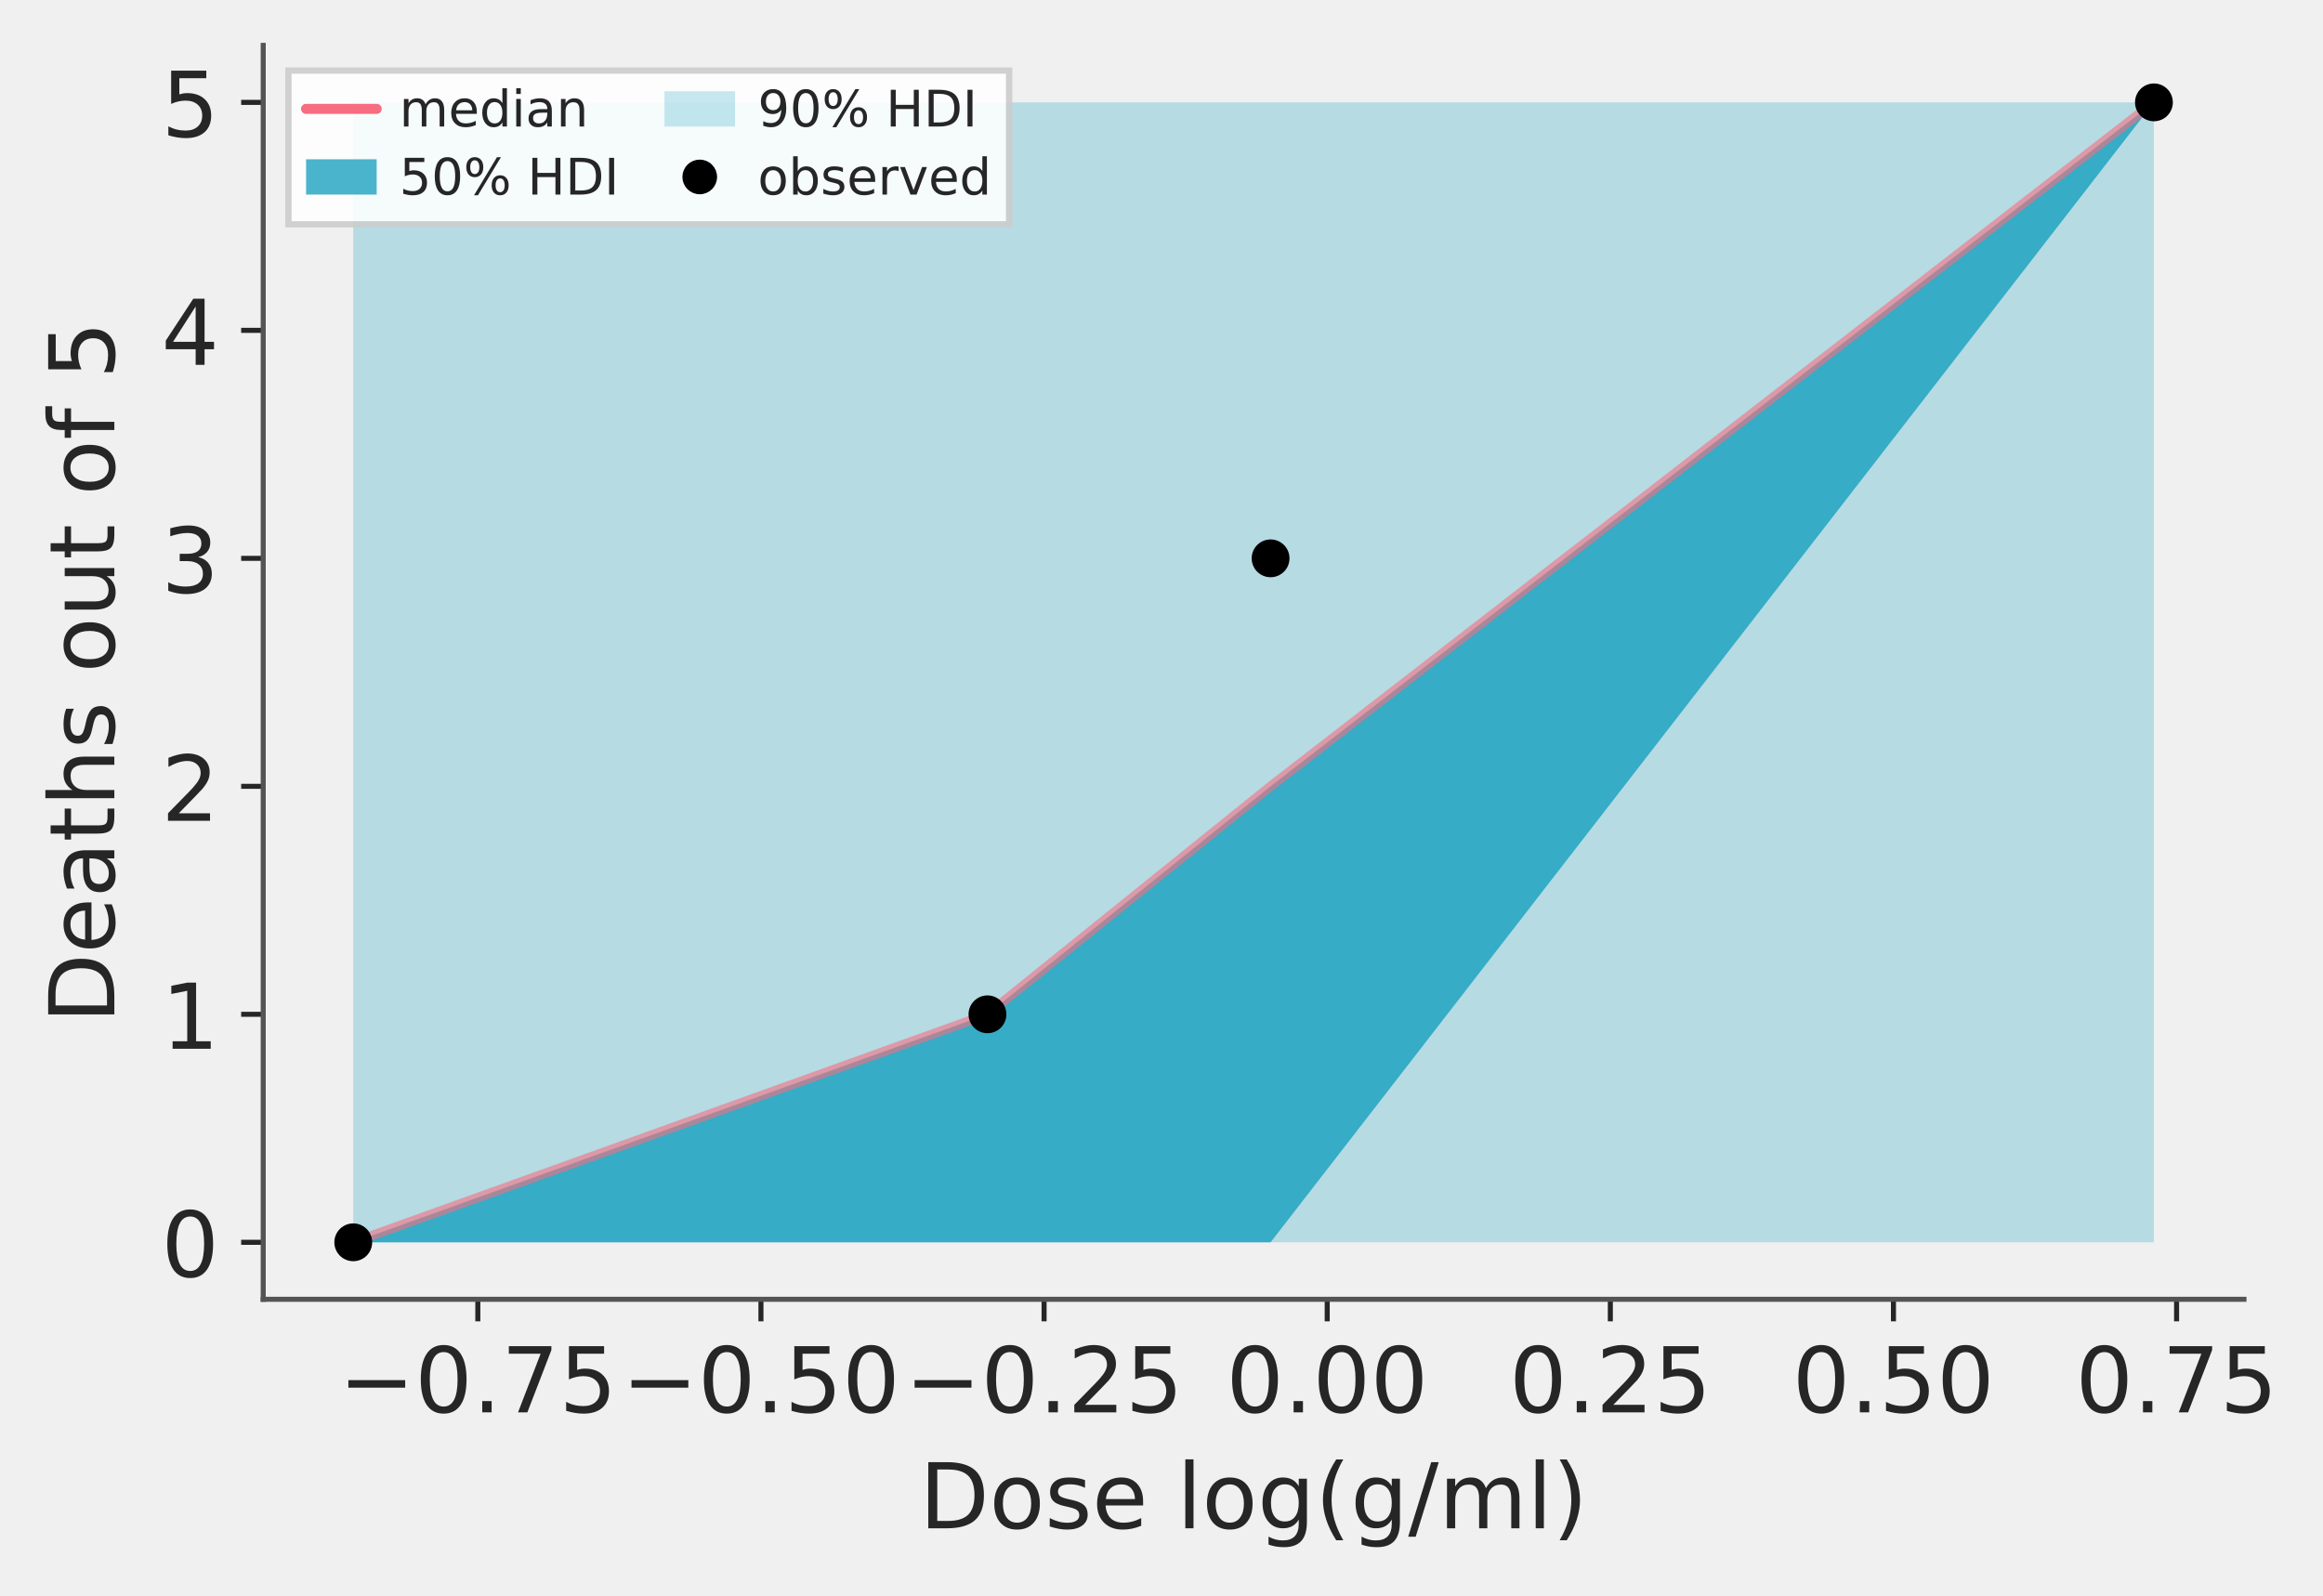
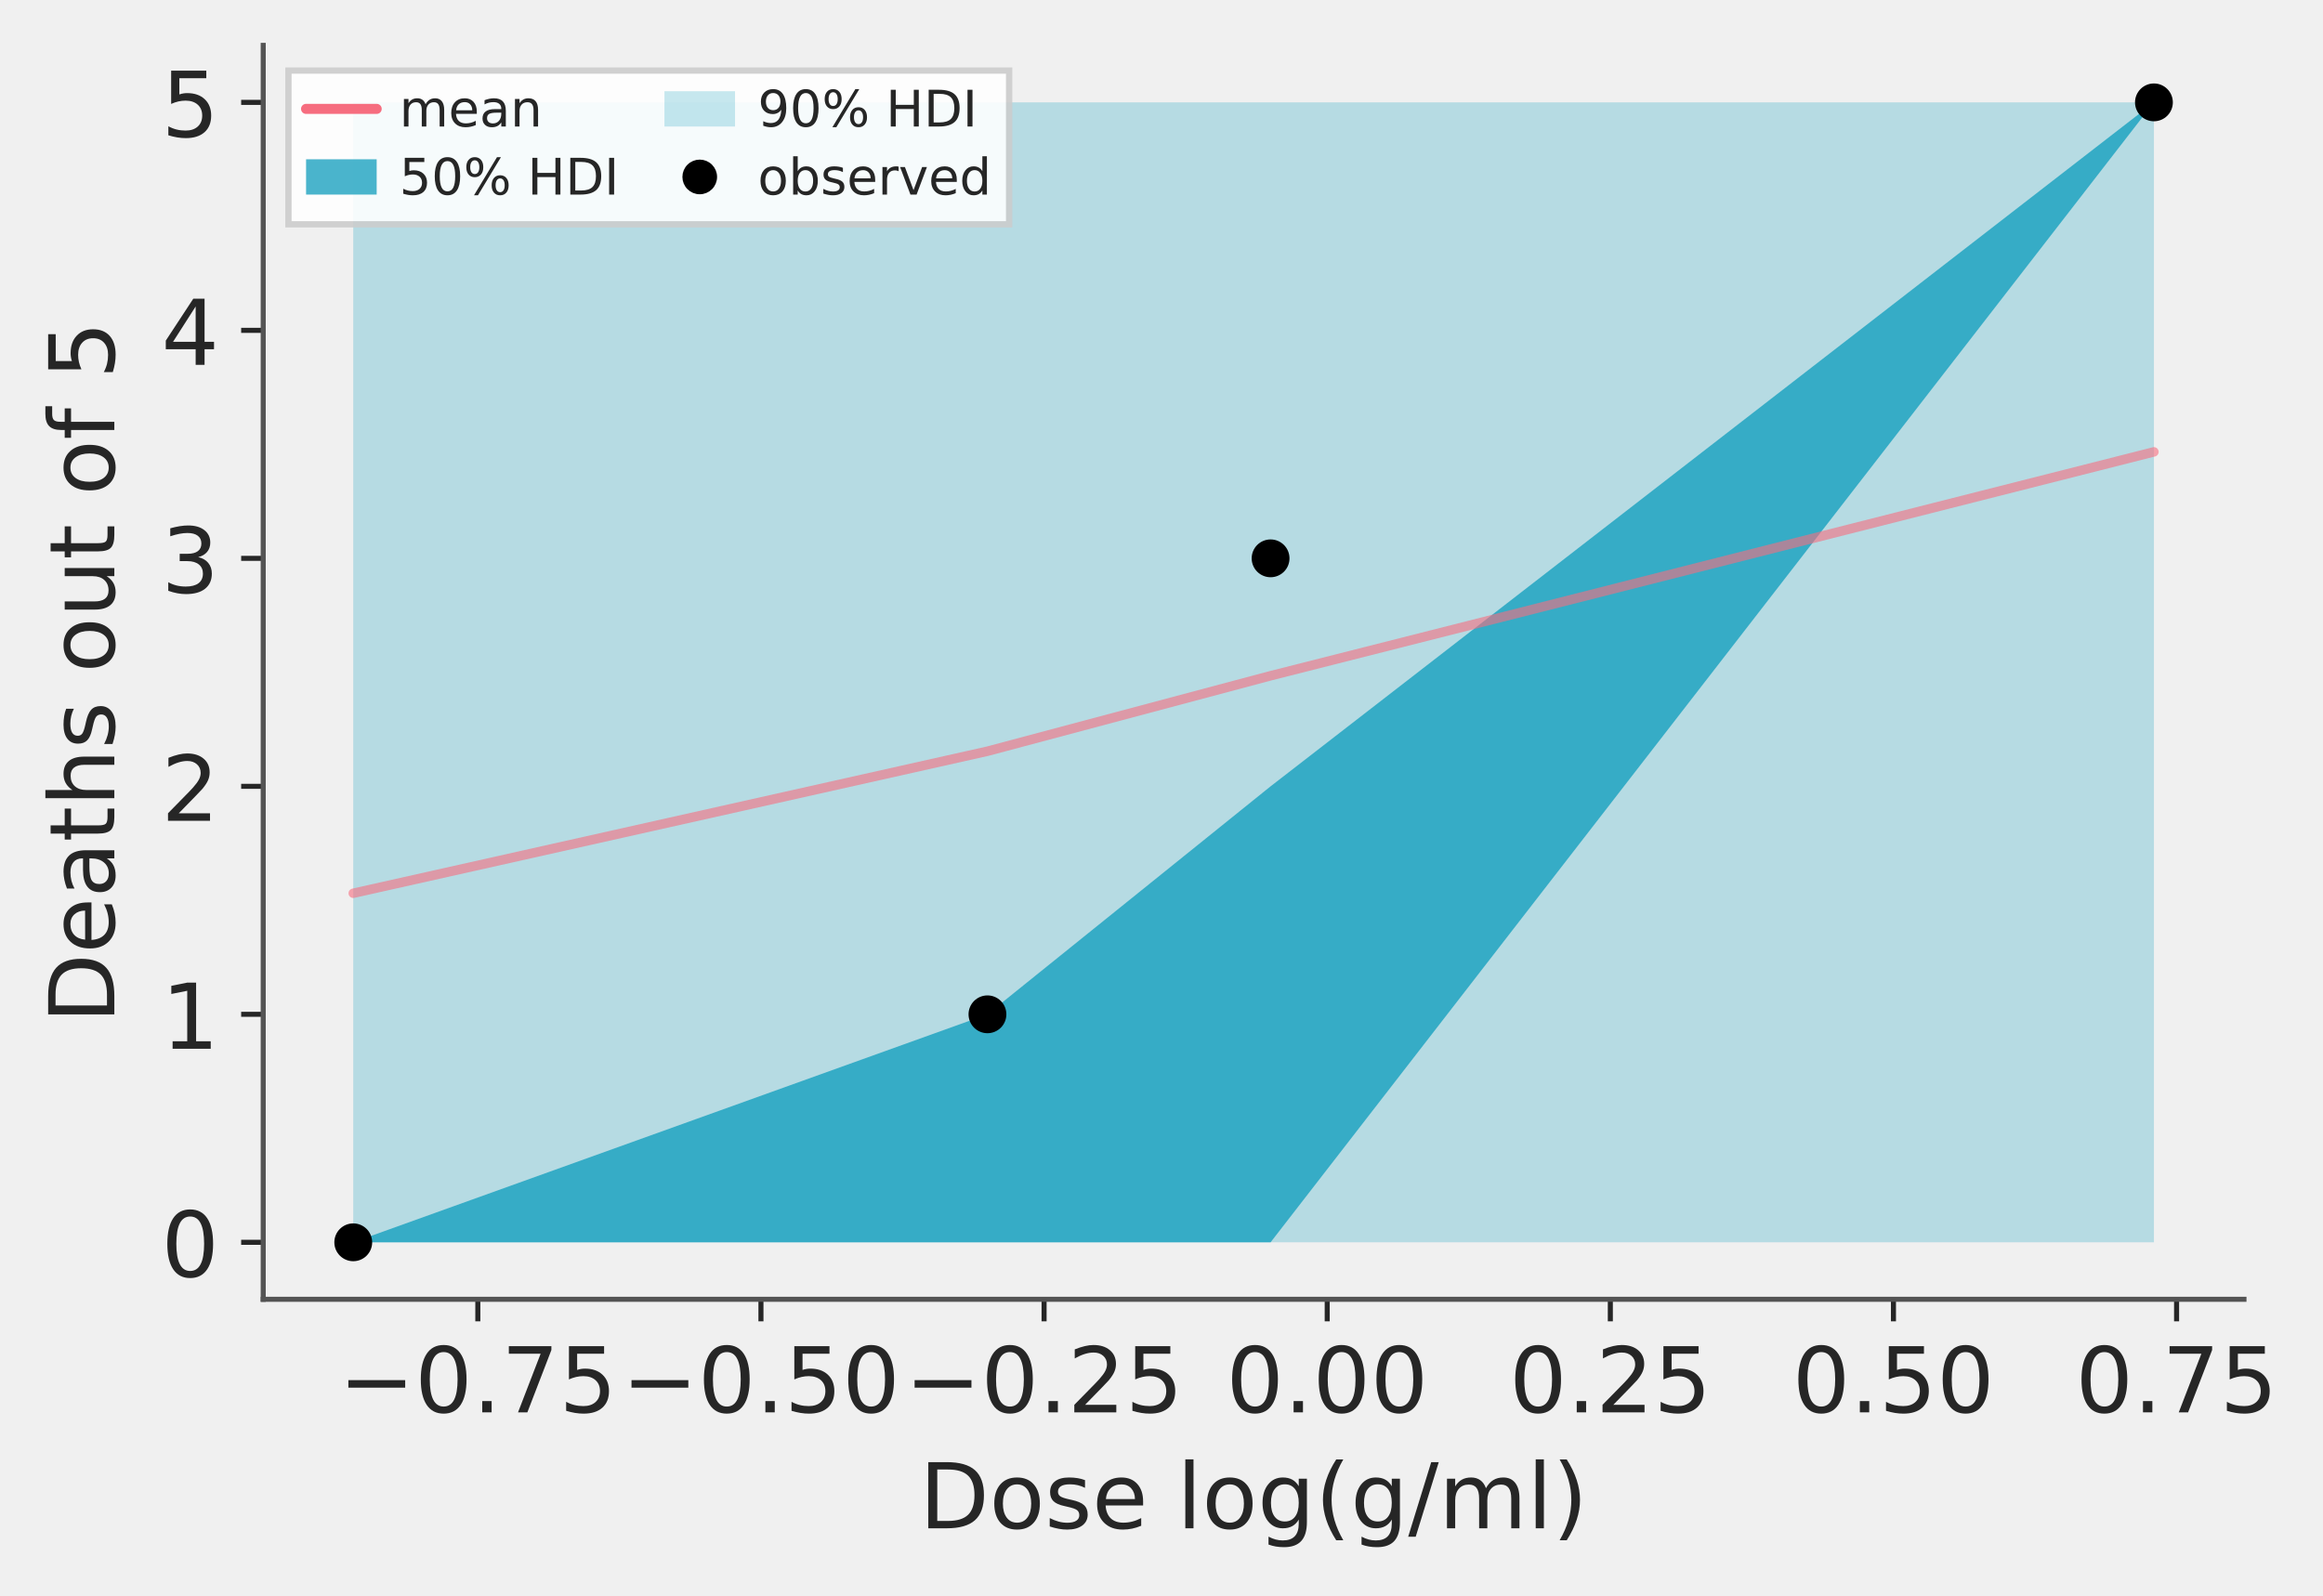
<svg xmlns="http://www.w3.org/2000/svg" xmlns:xlink="http://www.w3.org/1999/xlink" width="368.575pt" height="253.2pt" viewBox="0 0 368.575 253.2" version="1.1">
  <defs>
    <style type="text/css">*{stroke-linejoin: round; stroke-linecap: butt}</style>
  </defs>
  <g id="figure_1">
    <g id="patch_1">
      <path d="M 0 253.2  L 368.575 253.2  L 368.575 0  L 0 0  L 0 253.2  z " style="fill: none" />
    </g>
    <g id="axes_1">
      <g id="patch_2">
        <path d="M 41.763 206.198  L 356.035 206.198  L 356.035 7.2  L 41.763 7.2  L 41.763 206.198  z " style="fill: none" />
      </g>
      <g id="matplotlib.axis_1">
        <g id="xtick_1">
          <g id="line2d_1">
            <defs>
-               <path id="mc657b76f55" d="M 0 0  L 0 3.5  " style="stroke: #262626; stroke-width: 0.8" />
-             </defs>
-             <g>
-               <use xlink:href="#mc657b76f55" x="75.814" y="206.198" style="fill: #262626; stroke: #262626; stroke-width: 0.8" />
+               <path id="m01bd829342" d="M 0 0  L 0 3.5  " style="stroke: #262626; stroke-width: 0.8" />
+             </defs>
+             <g>
+               <use xlink:href="#m01bd829342" x="75.814" y="206.198" style="fill: #262626; stroke: #262626; stroke-width: 0.8" />
            </g>
          </g>
          <g id="text_1">
            <g style="fill: #262626" transform="translate(53.74915 224.139) scale(0.144 -0.144)">
              <defs>
                <path id="DejaVuSans-c9c" d="M 678 2272  L 4684 2272  L 4684 1741  L 678 1741  L 678 2272  z " transform="scale(0.015625)" />
                <path id="DejaVuSans-13" d="M 2034 4250  Q 1547 4250 1301 3770  Q 1056 3291 1056 2328  Q 1056 1369 1301 889  Q 1547 409 2034 409  Q 2525 409 2770 889  Q 3016 1369 3016 2328  Q 3016 3291 2770 3770  Q 2525 4250 2034 4250  z M 2034 4750  Q 2819 4750 3233 4129  Q 3647 3509 3647 2328  Q 3647 1150 3233 529  Q 2819 -91 2034 -91  Q 1250 -91 836 529  Q 422 1150 422 2328  Q 422 3509 836 4129  Q 1250 4750 2034 4750  z " transform="scale(0.015625)" />
                <path id="DejaVuSans-11" d="M 684 794  L 1344 794  L 1344 0  L 684 0  L 684 794  z " transform="scale(0.015625)" />
                <path id="DejaVuSans-1a" d="M 525 4666  L 3525 4666  L 3525 4397  L 1831 0  L 1172 0  L 2766 4134  L 525 4134  L 525 4666  z " transform="scale(0.015625)" />
                <path id="DejaVuSans-18" d="M 691 4666  L 3169 4666  L 3169 4134  L 1269 4134  L 1269 2991  Q 1406 3038 1543 3061  Q 1681 3084 1819 3084  Q 2600 3084 3056 2656  Q 3513 2228 3513 1497  Q 3513 744 3044 326  Q 2575 -91 1722 -91  Q 1428 -91 1123 -41  Q 819 9 494 109  L 494 744  Q 775 591 1075 516  Q 1375 441 1709 441  Q 2250 441 2565 725  Q 2881 1009 2881 1497  Q 2881 1984 2565 2268  Q 2250 2553 1709 2553  Q 1456 2553 1204 2497  Q 953 2441 691 2322  L 691 4666  z " transform="scale(0.015625)" />
              </defs>
              <use xlink:href="#DejaVuSans-c9c" />
              <use xlink:href="#DejaVuSans-13" transform="translate(83.79688 0)" />
              <use xlink:href="#DejaVuSans-11" transform="translate(147.4219 0)" />
              <use xlink:href="#DejaVuSans-1a" transform="translate(179.2031 0)" />
              <use xlink:href="#DejaVuSans-18" transform="translate(242.8281 0)" />
            </g>
          </g>
        </g>
        <g id="xtick_2">
          <g id="line2d_2">
            <g>
-               <use xlink:href="#mc657b76f55" x="120.735" y="206.198" style="fill: #262626; stroke: #262626; stroke-width: 0.8" />
+               <use xlink:href="#m01bd829342" x="120.735" y="206.198" style="fill: #262626; stroke: #262626; stroke-width: 0.8" />
            </g>
          </g>
          <g id="text_2">
            <g style="fill: #262626" transform="translate(98.67084 224.139) scale(0.144 -0.144)">
              <use xlink:href="#DejaVuSans-c9c" />
              <use xlink:href="#DejaVuSans-13" transform="translate(83.79688 0)" />
              <use xlink:href="#DejaVuSans-11" transform="translate(147.4219 0)" />
              <use xlink:href="#DejaVuSans-18" transform="translate(179.2031 0)" />
              <use xlink:href="#DejaVuSans-13" transform="translate(242.8281 0)" />
            </g>
          </g>
        </g>
        <g id="xtick_3">
          <g id="line2d_3">
            <g>
-               <use xlink:href="#mc657b76f55" x="165.657" y="206.198" style="fill: #262626; stroke: #262626; stroke-width: 0.8" />
+               <use xlink:href="#m01bd829342" x="165.657" y="206.198" style="fill: #262626; stroke: #262626; stroke-width: 0.8" />
            </g>
          </g>
          <g id="text_3">
            <g style="fill: #262626" transform="translate(143.5925 224.139) scale(0.144 -0.144)">
              <defs>
                <path id="DejaVuSans-15" d="M 1228 531  L 3431 531  L 3431 0  L 469 0  L 469 531  Q 828 903 1448 1529  Q 2069 2156 2228 2338  Q 2531 2678 2651 2914  Q 2772 3150 2772 3378  Q 2772 3750 2511 3984  Q 2250 4219 1831 4219  Q 1534 4219 1204 4116  Q 875 4013 500 3803  L 500 4441  Q 881 4594 1212 4672  Q 1544 4750 1819 4750  Q 2544 4750 2975 4387  Q 3406 4025 3406 3419  Q 3406 3131 3298 2873  Q 3191 2616 2906 2266  Q 2828 2175 2409 1742  Q 1991 1309 1228 531  z " transform="scale(0.015625)" />
              </defs>
              <use xlink:href="#DejaVuSans-c9c" />
              <use xlink:href="#DejaVuSans-13" transform="translate(83.79688 0)" />
              <use xlink:href="#DejaVuSans-11" transform="translate(147.4219 0)" />
              <use xlink:href="#DejaVuSans-15" transform="translate(179.2031 0)" />
              <use xlink:href="#DejaVuSans-18" transform="translate(242.8281 0)" />
            </g>
          </g>
        </g>
        <g id="xtick_4">
          <g id="line2d_4">
            <g>
-               <use xlink:href="#mc657b76f55" x="210.579" y="206.198" style="fill: #262626; stroke: #262626; stroke-width: 0.8" />
+               <use xlink:href="#m01bd829342" x="210.579" y="206.198" style="fill: #262626; stroke: #262626; stroke-width: 0.8" />
            </g>
          </g>
          <g id="text_4">
            <g style="fill: #262626" transform="translate(194.5476 224.139) scale(0.144 -0.144)">
              <use xlink:href="#DejaVuSans-13" />
              <use xlink:href="#DejaVuSans-11" transform="translate(63.625 0)" />
              <use xlink:href="#DejaVuSans-13" transform="translate(95.40625 0)" />
              <use xlink:href="#DejaVuSans-13" transform="translate(159.0312 0)" />
            </g>
          </g>
        </g>
        <g id="xtick_5">
          <g id="line2d_5">
            <g>
-               <use xlink:href="#mc657b76f55" x="255.501" y="206.198" style="fill: #262626; stroke: #262626; stroke-width: 0.8" />
+               <use xlink:href="#m01bd829342" x="255.501" y="206.198" style="fill: #262626; stroke: #262626; stroke-width: 0.8" />
            </g>
          </g>
          <g id="text_5">
            <g style="fill: #262626" transform="translate(239.4693 224.139) scale(0.144 -0.144)">
              <use xlink:href="#DejaVuSans-13" />
              <use xlink:href="#DejaVuSans-11" transform="translate(63.625 0)" />
              <use xlink:href="#DejaVuSans-15" transform="translate(95.40625 0)" />
              <use xlink:href="#DejaVuSans-18" transform="translate(159.0312 0)" />
            </g>
          </g>
        </g>
        <g id="xtick_6">
          <g id="line2d_6">
            <g>
-               <use xlink:href="#mc657b76f55" x="300.422" y="206.198" style="fill: #262626; stroke: #262626; stroke-width: 0.8" />
+               <use xlink:href="#m01bd829342" x="300.422" y="206.198" style="fill: #262626; stroke: #262626; stroke-width: 0.8" />
            </g>
          </g>
          <g id="text_6">
            <g style="fill: #262626" transform="translate(284.391 224.139) scale(0.144 -0.144)">
              <use xlink:href="#DejaVuSans-13" />
              <use xlink:href="#DejaVuSans-11" transform="translate(63.625 0)" />
              <use xlink:href="#DejaVuSans-18" transform="translate(95.40625 0)" />
              <use xlink:href="#DejaVuSans-13" transform="translate(159.0312 0)" />
            </g>
          </g>
        </g>
        <g id="xtick_7">
          <g id="line2d_7">
            <g>
-               <use xlink:href="#mc657b76f55" x="345.344" y="206.198" style="fill: #262626; stroke: #262626; stroke-width: 0.8" />
+               <use xlink:href="#m01bd829342" x="345.344" y="206.198" style="fill: #262626; stroke: #262626; stroke-width: 0.8" />
            </g>
          </g>
          <g id="text_7">
            <g style="fill: #262626" transform="translate(329.3127 224.139) scale(0.144 -0.144)">
              <use xlink:href="#DejaVuSans-13" />
              <use xlink:href="#DejaVuSans-11" transform="translate(63.625 0)" />
              <use xlink:href="#DejaVuSans-1a" transform="translate(95.40625 0)" />
              <use xlink:href="#DejaVuSans-18" transform="translate(159.0312 0)" />
            </g>
          </g>
        </g>
        <g id="text_8">
          <g style="fill: #262626" transform="translate(145.8757 242.5401) scale(0.144 -0.144)">
            <defs>
              <path id="DejaVuSans-27" d="M 1259 4147  L 1259 519  L 2022 519  Q 2988 519 3436 956  Q 3884 1394 3884 2338  Q 3884 3275 3436 3711  Q 2988 4147 2022 4147  L 1259 4147  z M 628 4666  L 1925 4666  Q 3281 4666 3915 4102  Q 4550 3538 4550 2338  Q 4550 1131 3912 565  Q 3275 0 1925 0  L 628 0  L 628 4666  z " transform="scale(0.015625)" />
              <path id="DejaVuSans-52" d="M 1959 3097  Q 1497 3097 1228 2736  Q 959 2375 959 1747  Q 959 1119 1226 758  Q 1494 397 1959 397  Q 2419 397 2687 759  Q 2956 1122 2956 1747  Q 2956 2369 2687 2733  Q 2419 3097 1959 3097  z M 1959 3584  Q 2709 3584 3137 3096  Q 3566 2609 3566 1747  Q 3566 888 3137 398  Q 2709 -91 1959 -91  Q 1206 -91 779 398  Q 353 888 353 1747  Q 353 2609 779 3096  Q 1206 3584 1959 3584  z " transform="scale(0.015625)" />
              <path id="DejaVuSans-56" d="M 2834 3397  L 2834 2853  Q 2591 2978 2328 3040  Q 2066 3103 1784 3103  Q 1356 3103 1142 2972  Q 928 2841 928 2578  Q 928 2378 1081 2264  Q 1234 2150 1697 2047  L 1894 2003  Q 2506 1872 2764 1633  Q 3022 1394 3022 966  Q 3022 478 2636 193  Q 2250 -91 1575 -91  Q 1294 -91 989 -36  Q 684 19 347 128  L 347 722  Q 666 556 975 473  Q 1284 391 1588 391  Q 1994 391 2212 530  Q 2431 669 2431 922  Q 2431 1156 2273 1281  Q 2116 1406 1581 1522  L 1381 1569  Q 847 1681 609 1914  Q 372 2147 372 2553  Q 372 3047 722 3315  Q 1072 3584 1716 3584  Q 2034 3584 2315 3537  Q 2597 3491 2834 3397  z " transform="scale(0.015625)" />
              <path id="DejaVuSans-48" d="M 3597 1894  L 3597 1613  L 953 1613  Q 991 1019 1311 708  Q 1631 397 2203 397  Q 2534 397 2845 478  Q 3156 559 3463 722  L 3463 178  Q 3153 47 2828 -22  Q 2503 -91 2169 -91  Q 1331 -91 842 396  Q 353 884 353 1716  Q 353 2575 817 3079  Q 1281 3584 2069 3584  Q 2775 3584 3186 3129  Q 3597 2675 3597 1894  z M 3022 2063  Q 3016 2534 2758 2815  Q 2500 3097 2075 3097  Q 1594 3097 1305 2825  Q 1016 2553 972 2059  L 3022 2063  z " transform="scale(0.015625)" />
              <path id="DejaVuSans-3" transform="scale(0.015625)" />
              <path id="DejaVuSans-4f" d="M 603 4863  L 1178 4863  L 1178 0  L 603 0  L 603 4863  z " transform="scale(0.015625)" />
              <path id="DejaVuSans-4a" d="M 2906 1791  Q 2906 2416 2648 2759  Q 2391 3103 1925 3103  Q 1463 3103 1205 2759  Q 947 2416 947 1791  Q 947 1169 1205 825  Q 1463 481 1925 481  Q 2391 481 2648 825  Q 2906 1169 2906 1791  z M 3481 434  Q 3481 -459 3084 -895  Q 2688 -1331 1869 -1331  Q 1566 -1331 1297 -1286  Q 1028 -1241 775 -1147  L 775 -588  Q 1028 -725 1275 -790  Q 1522 -856 1778 -856  Q 2344 -856 2625 -561  Q 2906 -266 2906 331  L 2906 616  Q 2728 306 2450 153  Q 2172 0 1784 0  Q 1141 0 747 490  Q 353 981 353 1791  Q 353 2603 747 3093  Q 1141 3584 1784 3584  Q 2172 3584 2450 3431  Q 2728 3278 2906 2969  L 2906 3500  L 3481 3500  L 3481 434  z " transform="scale(0.015625)" />
              <path id="DejaVuSans-b" d="M 1984 4856  Q 1566 4138 1362 3434  Q 1159 2731 1159 2009  Q 1159 1288 1364 580  Q 1569 -128 1984 -844  L 1484 -844  Q 1016 -109 783 600  Q 550 1309 550 2009  Q 550 2706 781 3412  Q 1013 4119 1484 4856  L 1984 4856  z " transform="scale(0.015625)" />
              <path id="DejaVuSans-12" d="M 1625 4666  L 2156 4666  L 531 -594  L 0 -594  L 1625 4666  z " transform="scale(0.015625)" />
              <path id="DejaVuSans-50" d="M 3328 2828  Q 3544 3216 3844 3400  Q 4144 3584 4550 3584  Q 5097 3584 5394 3201  Q 5691 2819 5691 2113  L 5691 0  L 5113 0  L 5113 2094  Q 5113 2597 4934 2840  Q 4756 3084 4391 3084  Q 3944 3084 3684 2787  Q 3425 2491 3425 1978  L 3425 0  L 2847 0  L 2847 2094  Q 2847 2600 2669 2842  Q 2491 3084 2119 3084  Q 1678 3084 1418 2786  Q 1159 2488 1159 1978  L 1159 0  L 581 0  L 581 3500  L 1159 3500  L 1159 2956  Q 1356 3278 1631 3431  Q 1906 3584 2284 3584  Q 2666 3584 2933 3390  Q 3200 3197 3328 2828  z " transform="scale(0.015625)" />
              <path id="DejaVuSans-c" d="M 513 4856  L 1013 4856  Q 1481 4119 1714 3412  Q 1947 2706 1947 2009  Q 1947 1309 1714 600  Q 1481 -109 1013 -844  L 513 -844  Q 928 -128 1133 580  Q 1338 1288 1338 2009  Q 1338 2731 1133 3434  Q 928 4138 513 4856  z " transform="scale(0.015625)" />
            </defs>
            <use xlink:href="#DejaVuSans-27" />
            <use xlink:href="#DejaVuSans-52" transform="translate(77 0)" />
            <use xlink:href="#DejaVuSans-56" transform="translate(138.1875 0)" />
            <use xlink:href="#DejaVuSans-48" transform="translate(190.2812 0)" />
            <use xlink:href="#DejaVuSans-3" transform="translate(251.8125 0)" />
            <use xlink:href="#DejaVuSans-4f" transform="translate(283.5938 0)" />
            <use xlink:href="#DejaVuSans-52" transform="translate(311.375 0)" />
            <use xlink:href="#DejaVuSans-4a" transform="translate(372.5625 0)" />
            <use xlink:href="#DejaVuSans-b" transform="translate(436.0469 0)" />
            <use xlink:href="#DejaVuSans-4a" transform="translate(475.0625 0)" />
            <use xlink:href="#DejaVuSans-12" transform="translate(538.5469 0)" />
            <use xlink:href="#DejaVuSans-50" transform="translate(572.2344 0)" />
            <use xlink:href="#DejaVuSans-4f" transform="translate(669.6406 0)" />
            <use xlink:href="#DejaVuSans-c" transform="translate(697.4219 0)" />
          </g>
        </g>
      </g>
      <g id="matplotlib.axis_2">
        <g id="ytick_1">
          <g id="line2d_8">
            <defs>
-               <path id="m1eb28c0b9e" d="M 0 0  L -3.5 0  " style="stroke: #262626; stroke-width: 0.8" />
-             </defs>
-             <g>
-               <use xlink:href="#m1eb28c0b9e" x="41.763" y="197.153" style="fill: #262626; stroke: #262626; stroke-width: 0.8" />
+               <path id="m22f0dc4e87" d="M 0 0  L -3.5 0  " style="stroke: #262626; stroke-width: 0.8" />
+             </defs>
+             <g>
+               <use xlink:href="#m22f0dc4e87" x="41.763" y="197.153" style="fill: #262626; stroke: #262626; stroke-width: 0.8" />
            </g>
          </g>
          <g id="text_9">
            <g style="fill: #262626" transform="translate(25.60112 202.6233) scale(0.144 -0.144)">
              <use xlink:href="#DejaVuSans-13" />
            </g>
          </g>
        </g>
        <g id="ytick_2">
          <g id="line2d_9">
            <g>
-               <use xlink:href="#m1eb28c0b9e" x="41.763" y="160.971" style="fill: #262626; stroke: #262626; stroke-width: 0.8" />
+               <use xlink:href="#m22f0dc4e87" x="41.763" y="160.971" style="fill: #262626; stroke: #262626; stroke-width: 0.8" />
            </g>
          </g>
          <g id="text_10">
            <g style="fill: #262626" transform="translate(25.60112 166.4418) scale(0.144 -0.144)">
              <defs>
                <path id="DejaVuSans-14" d="M 794 531  L 1825 531  L 1825 4091  L 703 3866  L 703 4441  L 1819 4666  L 2450 4666  L 2450 531  L 3481 531  L 3481 0  L 794 0  L 794 531  z " transform="scale(0.015625)" />
              </defs>
              <use xlink:href="#DejaVuSans-14" />
            </g>
          </g>
        </g>
        <g id="ytick_3">
          <g id="line2d_10">
            <g>
-               <use xlink:href="#m1eb28c0b9e" x="41.763" y="124.79" style="fill: #262626; stroke: #262626; stroke-width: 0.8" />
+               <use xlink:href="#m22f0dc4e87" x="41.763" y="124.79" style="fill: #262626; stroke: #262626; stroke-width: 0.8" />
            </g>
          </g>
          <g id="text_11">
            <g style="fill: #262626" transform="translate(25.60112 130.2603) scale(0.144 -0.144)">
              <use xlink:href="#DejaVuSans-15" />
            </g>
          </g>
        </g>
        <g id="ytick_4">
          <g id="line2d_11">
            <g>
-               <use xlink:href="#m1eb28c0b9e" x="41.763" y="88.608" style="fill: #262626; stroke: #262626; stroke-width: 0.8" />
+               <use xlink:href="#m22f0dc4e87" x="41.763" y="88.608" style="fill: #262626; stroke: #262626; stroke-width: 0.8" />
            </g>
          </g>
          <g id="text_12">
            <g style="fill: #262626" transform="translate(25.60112 94.07875) scale(0.144 -0.144)">
              <defs>
                <path id="DejaVuSans-16" d="M 2597 2516  Q 3050 2419 3304 2112  Q 3559 1806 3559 1356  Q 3559 666 3084 287  Q 2609 -91 1734 -91  Q 1441 -91 1130 -33  Q 819 25 488 141  L 488 750  Q 750 597 1062 519  Q 1375 441 1716 441  Q 2309 441 2620 675  Q 2931 909 2931 1356  Q 2931 1769 2642 2001  Q 2353 2234 1838 2234  L 1294 2234  L 1294 2753  L 1863 2753  Q 2328 2753 2575 2939  Q 2822 3125 2822 3475  Q 2822 3834 2567 4026  Q 2313 4219 1838 4219  Q 1578 4219 1281 4162  Q 984 4106 628 3988  L 628 4550  Q 988 4650 1302 4700  Q 1616 4750 1894 4750  Q 2613 4750 3031 4423  Q 3450 4097 3450 3541  Q 3450 3153 3228 2886  Q 3006 2619 2597 2516  z " transform="scale(0.015625)" />
              </defs>
              <use xlink:href="#DejaVuSans-16" />
            </g>
          </g>
        </g>
        <g id="ytick_5">
          <g id="line2d_12">
            <g>
-               <use xlink:href="#m1eb28c0b9e" x="41.763" y="52.427" style="fill: #262626; stroke: #262626; stroke-width: 0.8" />
+               <use xlink:href="#m22f0dc4e87" x="41.763" y="52.427" style="fill: #262626; stroke: #262626; stroke-width: 0.8" />
            </g>
          </g>
          <g id="text_13">
            <g style="fill: #262626" transform="translate(25.60112 57.89722) scale(0.144 -0.144)">
              <defs>
                <path id="DejaVuSans-17" d="M 2419 4116  L 825 1625  L 2419 1625  L 2419 4116  z M 2253 4666  L 3047 4666  L 3047 1625  L 3713 1625  L 3713 1100  L 3047 1100  L 3047 0  L 2419 0  L 2419 1100  L 313 1100  L 313 1709  L 2253 4666  z " transform="scale(0.015625)" />
              </defs>
              <use xlink:href="#DejaVuSans-17" />
            </g>
          </g>
        </g>
        <g id="ytick_6">
          <g id="line2d_13">
            <g>
-               <use xlink:href="#m1eb28c0b9e" x="41.763" y="16.245" style="fill: #262626; stroke: #262626; stroke-width: 0.8" />
+               <use xlink:href="#m22f0dc4e87" x="41.763" y="16.245" style="fill: #262626; stroke: #262626; stroke-width: 0.8" />
            </g>
          </g>
          <g id="text_14">
            <g style="fill: #262626" transform="translate(25.60112 21.71569) scale(0.144 -0.144)">
              <use xlink:href="#DejaVuSans-18" />
            </g>
          </g>
        </g>
        <g id="text_15">
          <g style="fill: #262626" transform="translate(18.14175 162.3991) rotate(-90) scale(0.144 -0.144)">
            <defs>
              <path id="DejaVuSans-44" d="M 2194 1759  Q 1497 1759 1228 1600  Q 959 1441 959 1056  Q 959 750 1161 570  Q 1363 391 1709 391  Q 2188 391 2477 730  Q 2766 1069 2766 1631  L 2766 1759  L 2194 1759  z M 3341 1997  L 3341 0  L 2766 0  L 2766 531  Q 2569 213 2275 61  Q 1981 -91 1556 -91  Q 1019 -91 701 211  Q 384 513 384 1019  Q 384 1609 779 1909  Q 1175 2209 1959 2209  L 2766 2209  L 2766 2266  Q 2766 2663 2505 2880  Q 2244 3097 1772 3097  Q 1472 3097 1187 3025  Q 903 2953 641 2809  L 641 3341  Q 956 3463 1253 3523  Q 1550 3584 1831 3584  Q 2591 3584 2966 3190  Q 3341 2797 3341 1997  z " transform="scale(0.015625)" />
              <path id="DejaVuSans-57" d="M 1172 4494  L 1172 3500  L 2356 3500  L 2356 3053  L 1172 3053  L 1172 1153  Q 1172 725 1289 603  Q 1406 481 1766 481  L 2356 481  L 2356 0  L 1766 0  Q 1100 0 847 248  Q 594 497 594 1153  L 594 3053  L 172 3053  L 172 3500  L 594 3500  L 594 4494  L 1172 4494  z " transform="scale(0.015625)" />
              <path id="DejaVuSans-4b" d="M 3513 2113  L 3513 0  L 2938 0  L 2938 2094  Q 2938 2591 2744 2837  Q 2550 3084 2163 3084  Q 1697 3084 1428 2787  Q 1159 2491 1159 1978  L 1159 0  L 581 0  L 581 4863  L 1159 4863  L 1159 2956  Q 1366 3272 1645 3428  Q 1925 3584 2291 3584  Q 2894 3584 3203 3211  Q 3513 2838 3513 2113  z " transform="scale(0.015625)" />
              <path id="DejaVuSans-58" d="M 544 1381  L 544 3500  L 1119 3500  L 1119 1403  Q 1119 906 1312 657  Q 1506 409 1894 409  Q 2359 409 2629 706  Q 2900 1003 2900 1516  L 2900 3500  L 3475 3500  L 3475 0  L 2900 0  L 2900 538  Q 2691 219 2414 64  Q 2138 -91 1772 -91  Q 1169 -91 856 284  Q 544 659 544 1381  z M 1991 3584  L 1991 3584  z " transform="scale(0.015625)" />
              <path id="DejaVuSans-49" d="M 2375 4863  L 2375 4384  L 1825 4384  Q 1516 4384 1395 4259  Q 1275 4134 1275 3809  L 1275 3500  L 2222 3500  L 2222 3053  L 1275 3053  L 1275 0  L 697 0  L 697 3053  L 147 3053  L 147 3500  L 697 3500  L 697 3744  Q 697 4328 969 4595  Q 1241 4863 1831 4863  L 2375 4863  z " transform="scale(0.015625)" />
            </defs>
            <use xlink:href="#DejaVuSans-27" />
            <use xlink:href="#DejaVuSans-48" transform="translate(77 0)" />
            <use xlink:href="#DejaVuSans-44" transform="translate(138.5312 0)" />
            <use xlink:href="#DejaVuSans-57" transform="translate(199.8125 0)" />
            <use xlink:href="#DejaVuSans-4b" transform="translate(239.0156 0)" />
            <use xlink:href="#DejaVuSans-56" transform="translate(302.3906 0)" />
            <use xlink:href="#DejaVuSans-3" transform="translate(354.4844 0)" />
            <use xlink:href="#DejaVuSans-52" transform="translate(386.2656 0)" />
            <use xlink:href="#DejaVuSans-58" transform="translate(447.4531 0)" />
            <use xlink:href="#DejaVuSans-57" transform="translate(510.8281 0)" />
            <use xlink:href="#DejaVuSans-3" transform="translate(550.0312 0)" />
            <use xlink:href="#DejaVuSans-52" transform="translate(581.8125 0)" />
            <use xlink:href="#DejaVuSans-49" transform="translate(643 0)" />
            <use xlink:href="#DejaVuSans-3" transform="translate(678.2031 0)" />
            <use xlink:href="#DejaVuSans-18" transform="translate(709.9844 0)" />
          </g>
        </g>
      </g>
      <g id="FillBetweenPolyCollection_1">
        <defs>
-           <path id="m7b6e66b7e5" d="M 56.048 -56.047  L 56.048 -56.047  L 156.673 -56.047  L 201.595 -56.047  L 341.75 -236.954  L 341.75 -236.954  L 341.75 -236.954  L 201.595 -128.41  L 156.673 -92.228  L 56.048 -56.047  z " />
+           <path id="m464a0fcd58" d="M 56.048 -56.047  L 56.048 -56.047  L 156.673 -56.047  L 201.595 -56.047  L 341.75 -236.954  L 341.75 -236.954  L 341.75 -236.954  L 201.595 -128.41  L 156.673 -92.228  L 56.048 -56.047  z " />
        </defs>
-         <g clip-path="url(#p6d5588892e)">
-           <use xlink:href="#m7b6e66b7e5" x="0" y="253.2" style="fill: #36acc6" />
+         <g clip-path="url(#p2d131bc8ad)">
+           <use xlink:href="#m464a0fcd58" x="0" y="253.2" style="fill: #36acc6" />
        </g>
      </g>
      <g id="FillBetweenPolyCollection_2">
        <defs>
-           <path id="mc8ac37457a" d="M 56.048 -236.954  L 56.048 -56.047  L 156.673 -56.047  L 201.595 -56.047  L 341.75 -56.047  L 341.75 -236.954  L 341.75 -236.954  L 201.595 -236.954  L 156.673 -236.954  L 56.048 -236.954  z " />
+           <path id="m2d1149a013" d="M 56.048 -236.954  L 56.048 -56.047  L 156.673 -56.047  L 201.595 -56.047  L 341.75 -56.047  L 341.75 -236.954  L 341.75 -236.954  L 201.595 -236.954  L 156.673 -236.954  L 56.048 -236.954  z " />
        </defs>
-         <g clip-path="url(#p6d5588892e)">
-           <use xlink:href="#mc8ac37457a" x="0" y="253.2" style="fill: #36acc6; fill-opacity: 0.316" />
+         <g clip-path="url(#p2d131bc8ad)">
+           <use xlink:href="#m2d1149a013" x="0" y="253.2" style="fill: #36acc6; fill-opacity: 0.316" />
        </g>
      </g>
      <g id="line2d_14">
-         <path d="M 56.048 197.153  L 156.673 160.971  L 201.595 124.79  L 341.75 16.245  " clip-path="url(#p6d5588892e)" style="fill: none; stroke: #f66d7f; stroke-opacity: 0.6; stroke-width: 1.5; stroke-linecap: round" />
+         <path d="M 56.048 141.759  L 156.673 119.218  L 201.595 107.242  L 341.75 71.712  " clip-path="url(#p2d131bc8ad)" style="fill: none; stroke: #f66d7f; stroke-opacity: 0.6; stroke-width: 1.5; stroke-linecap: round" />
      </g>
      <g id="PathCollection_1">
        <defs>
-           <path id="m4ec78ac5ba" d="M 0 3  C 0.796 3 1.559 2.684 2.121 2.121  C 2.684 1.559 3 0.796 3 0  C 3 -0.796 2.684 -1.559 2.121 -2.121  C 1.559 -2.684 0.796 -3 0 -3  C -0.796 -3 -1.559 -2.684 -2.121 -2.121  C -2.684 -1.559 -3 -0.796 -3 0  C -3 0.796 -2.684 1.559 -2.121 2.121  C -1.559 2.684 -0.796 3 0 3  z " />
+           <path id="m15c128bb25" d="M 0 3  C 0.796 3 1.559 2.684 2.121 2.121  C 2.684 1.559 3 0.796 3 0  C 3 -0.796 2.684 -1.559 2.121 -2.121  C 1.559 -2.684 0.796 -3 0 -3  C -0.796 -3 -1.559 -2.684 -2.121 -2.121  C -2.684 -1.559 -3 -0.796 -3 0  C -3 0.796 -2.684 1.559 -2.121 2.121  C -1.559 2.684 -0.796 3 0 3  z " />
        </defs>
-         <g clip-path="url(#p6d5588892e)">
-           <use xlink:href="#m4ec78ac5ba" x="56.048" y="197.153" />
-           <use xlink:href="#m4ec78ac5ba" x="156.673" y="160.971" />
-           <use xlink:href="#m4ec78ac5ba" x="201.595" y="88.608" />
-           <use xlink:href="#m4ec78ac5ba" x="341.75" y="16.245" />
+         <g clip-path="url(#p2d131bc8ad)">
+           <use xlink:href="#m15c128bb25" x="56.048" y="197.153" />
+           <use xlink:href="#m15c128bb25" x="156.673" y="160.971" />
+           <use xlink:href="#m15c128bb25" x="201.595" y="88.608" />
+           <use xlink:href="#m15c128bb25" x="341.75" y="16.245" />
        </g>
      </g>
      <g id="patch_3">
        <path d="M 41.763 206.198  L 41.763 7.2  " style="fill: none; stroke: #545454; stroke-width: 0.8; stroke-linejoin: miter; stroke-linecap: square" />
      </g>
      <g id="patch_4">
        <path d="M 41.763 206.198  L 356.035 206.198  " style="fill: none; stroke: #545454; stroke-width: 0.8; stroke-linejoin: miter; stroke-linecap: square" />
      </g>
      <g id="legend_1">
        <g id="patch_5">
          <path d="M 45.763 35.601  L 160.112 35.601  L 160.112 11.2  L 45.763 11.2  z " style="fill: #ffffff; opacity: 0.88; stroke: #cccccc; stroke-linejoin: miter" />
        </g>
        <g id="line2d_15">
          <path d="M 48.563 17.279  L 54.163 17.279  L 59.763 17.279  " style="fill: none; stroke: #f66d7f; stroke-width: 1.6; stroke-linecap: round" />
        </g>
        <g id="text_16">
          <g style="fill: #262626" transform="translate(63.36312 20.07875) scale(0.08 -0.08)">
            <defs>
-               <path id="DejaVuSans-47" d="M 2906 2969  L 2906 4863  L 3481 4863  L 3481 0  L 2906 0  L 2906 525  Q 2725 213 2448 61  Q 2172 -91 1784 -91  Q 1150 -91 751 415  Q 353 922 353 1747  Q 353 2572 751 3078  Q 1150 3584 1784 3584  Q 2172 3584 2448 3432  Q 2725 3281 2906 2969  z M 947 1747  Q 947 1113 1208 752  Q 1469 391 1925 391  Q 2381 391 2643 752  Q 2906 1113 2906 1747  Q 2906 2381 2643 2742  Q 2381 3103 1925 3103  Q 1469 3103 1208 2742  Q 947 2381 947 1747  z " transform="scale(0.015625)" />
-               <path id="DejaVuSans-4c" d="M 603 3500  L 1178 3500  L 1178 0  L 603 0  L 603 3500  z M 603 4863  L 1178 4863  L 1178 4134  L 603 4134  L 603 4863  z " transform="scale(0.015625)" />
              <path id="DejaVuSans-51" d="M 3513 2113  L 3513 0  L 2938 0  L 2938 2094  Q 2938 2591 2744 2837  Q 2550 3084 2163 3084  Q 1697 3084 1428 2787  Q 1159 2491 1159 1978  L 1159 0  L 581 0  L 581 3500  L 1159 3500  L 1159 2956  Q 1366 3272 1645 3428  Q 1925 3584 2291 3584  Q 2894 3584 3203 3211  Q 3513 2838 3513 2113  z " transform="scale(0.015625)" />
            </defs>
            <use xlink:href="#DejaVuSans-50" />
            <use xlink:href="#DejaVuSans-48" transform="translate(97.40625 0)" />
-             <use xlink:href="#DejaVuSans-47" transform="translate(158.9375 0)" />
-             <use xlink:href="#DejaVuSans-4c" transform="translate(222.4219 0)" />
-             <use xlink:href="#DejaVuSans-44" transform="translate(250.2031 0)" />
-             <use xlink:href="#DejaVuSans-51" transform="translate(311.4844 0)" />
+             <use xlink:href="#DejaVuSans-44" transform="translate(158.9375 0)" />
+             <use xlink:href="#DejaVuSans-51" transform="translate(220.2188 0)" />
          </g>
        </g>
        <g id="patch_6">
          <path d="M 48.563 30.879  L 59.763 30.879  L 59.763 25.279  L 48.563 25.279  z " style="fill: #36acc6; opacity: 0.9" />
        </g>
        <g id="text_17">
          <g style="fill: #262626" transform="translate(63.36312 30.87937) scale(0.08 -0.08)">
            <defs>
              <path id="DejaVuSans-8" d="M 4653 2053  Q 4381 2053 4226 1822  Q 4072 1591 4072 1178  Q 4072 772 4226 539  Q 4381 306 4653 306  Q 4919 306 5073 539  Q 5228 772 5228 1178  Q 5228 1588 5073 1820  Q 4919 2053 4653 2053  z M 4653 2450  Q 5147 2450 5437 2106  Q 5728 1763 5728 1178  Q 5728 594 5436 251  Q 5144 -91 4653 -91  Q 4153 -91 3862 251  Q 3572 594 3572 1178  Q 3572 1766 3864 2108  Q 4156 2450 4653 2450  z M 1428 4353  Q 1159 4353 1004 4120  Q 850 3888 850 3481  Q 850 3069 1003 2837  Q 1156 2606 1428 2606  Q 1700 2606 1854 2837  Q 2009 3069 2009 3481  Q 2009 3884 1853 4118  Q 1697 4353 1428 4353  z M 4250 4750  L 4750 4750  L 1831 -91  L 1331 -91  L 4250 4750  z M 1428 4750  Q 1922 4750 2215 4408  Q 2509 4066 2509 3481  Q 2509 2891 2217 2550  Q 1925 2209 1428 2209  Q 931 2209 642 2551  Q 353 2894 353 3481  Q 353 4063 643 4406  Q 934 4750 1428 4750  z " transform="scale(0.015625)" />
              <path id="DejaVuSans-2b" d="M 628 4666  L 1259 4666  L 1259 2753  L 3553 2753  L 3553 4666  L 4184 4666  L 4184 0  L 3553 0  L 3553 2222  L 1259 2222  L 1259 0  L 628 0  L 628 4666  z " transform="scale(0.015625)" />
              <path id="DejaVuSans-2c" d="M 628 4666  L 1259 4666  L 1259 0  L 628 0  L 628 4666  z " transform="scale(0.015625)" />
            </defs>
            <use xlink:href="#DejaVuSans-18" />
            <use xlink:href="#DejaVuSans-13" transform="translate(63.625 0)" />
            <use xlink:href="#DejaVuSans-8" transform="translate(127.25 0)" />
            <use xlink:href="#DejaVuSans-3" transform="translate(222.2656 0)" />
            <use xlink:href="#DejaVuSans-2b" transform="translate(254.0469 0)" />
            <use xlink:href="#DejaVuSans-27" transform="translate(329.25 0)" />
            <use xlink:href="#DejaVuSans-2c" transform="translate(406.25 0)" />
          </g>
        </g>
        <g id="patch_7">
          <path d="M 105.423 20.079  L 116.623 20.079  L 116.623 14.479  L 105.423 14.479  z " style="fill: #36acc6; opacity: 0.28" />
        </g>
        <g id="text_18">
          <g style="fill: #262626" transform="translate(120.2231 20.07875) scale(0.08 -0.08)">
            <defs>
              <path id="DejaVuSans-1c" d="M 703 97  L 703 672  Q 941 559 1184 500  Q 1428 441 1663 441  Q 2288 441 2617 861  Q 2947 1281 2994 2138  Q 2813 1869 2534 1725  Q 2256 1581 1919 1581  Q 1219 1581 811 2004  Q 403 2428 403 3163  Q 403 3881 828 4315  Q 1253 4750 1959 4750  Q 2769 4750 3195 4129  Q 3622 3509 3622 2328  Q 3622 1225 3098 567  Q 2575 -91 1691 -91  Q 1453 -91 1209 -44  Q 966 3 703 97  z M 1959 2075  Q 2384 2075 2632 2365  Q 2881 2656 2881 3163  Q 2881 3666 2632 3958  Q 2384 4250 1959 4250  Q 1534 4250 1286 3958  Q 1038 3666 1038 3163  Q 1038 2656 1286 2365  Q 1534 2075 1959 2075  z " transform="scale(0.015625)" />
            </defs>
            <use xlink:href="#DejaVuSans-1c" />
            <use xlink:href="#DejaVuSans-13" transform="translate(63.625 0)" />
            <use xlink:href="#DejaVuSans-8" transform="translate(127.25 0)" />
            <use xlink:href="#DejaVuSans-3" transform="translate(222.2656 0)" />
            <use xlink:href="#DejaVuSans-2b" transform="translate(254.0469 0)" />
            <use xlink:href="#DejaVuSans-27" transform="translate(329.25 0)" />
            <use xlink:href="#DejaVuSans-2c" transform="translate(406.25 0)" />
          </g>
        </g>
        <g id="line2d_16">
          <defs>
-             <path id="m160ea9880f" d="M 0 2.25  C 0.597 2.25 1.169 2.013 1.591 1.591  C 2.013 1.169 2.25 0.597 2.25 0  C 2.25 -0.597 2.013 -1.169 1.591 -1.591  C 1.169 -2.013 0.597 -2.25 0 -2.25  C -0.597 -2.25 -1.169 -2.013 -1.591 -1.591  C -2.013 -1.169 -2.25 -0.597 -2.25 0  C -2.25 0.597 -2.013 1.169 -1.591 1.591  C -1.169 2.013 -0.597 2.25 0 2.25  z " style="stroke: #000000" />
+             <path id="mde6aaeca25" d="M 0 2.25  C 0.597 2.25 1.169 2.013 1.591 1.591  C 2.013 1.169 2.25 0.597 2.25 0  C 2.25 -0.597 2.013 -1.169 1.591 -1.591  C 1.169 -2.013 0.597 -2.25 0 -2.25  C -0.597 -2.25 -1.169 -2.013 -1.591 -1.591  C -2.013 -1.169 -2.25 -0.597 -2.25 0  C -2.25 0.597 -2.013 1.169 -1.591 1.591  C -1.169 2.013 -0.597 2.25 0 2.25  z " style="stroke: #000000" />
          </defs>
          <g>
-             <use xlink:href="#m160ea9880f" x="111.023" y="28.079" style="stroke: #000000" />
+             <use xlink:href="#mde6aaeca25" x="111.023" y="28.079" style="stroke: #000000" />
          </g>
        </g>
        <g id="text_19">
          <g style="fill: #262626" transform="translate(120.2231 30.87937) scale(0.08 -0.08)">
            <defs>
              <path id="DejaVuSans-45" d="M 3116 1747  Q 3116 2381 2855 2742  Q 2594 3103 2138 3103  Q 1681 3103 1420 2742  Q 1159 2381 1159 1747  Q 1159 1113 1420 752  Q 1681 391 2138 391  Q 2594 391 2855 752  Q 3116 1113 3116 1747  z M 1159 2969  Q 1341 3281 1617 3432  Q 1894 3584 2278 3584  Q 2916 3584 3314 3078  Q 3713 2572 3713 1747  Q 3713 922 3314 415  Q 2916 -91 2278 -91  Q 1894 -91 1617 61  Q 1341 213 1159 525  L 1159 0  L 581 0  L 581 4863  L 1159 4863  L 1159 2969  z " transform="scale(0.015625)" />
              <path id="DejaVuSans-55" d="M 2631 2963  Q 2534 3019 2420 3045  Q 2306 3072 2169 3072  Q 1681 3072 1420 2755  Q 1159 2438 1159 1844  L 1159 0  L 581 0  L 581 3500  L 1159 3500  L 1159 2956  Q 1341 3275 1631 3429  Q 1922 3584 2338 3584  Q 2397 3584 2469 3576  Q 2541 3569 2628 3553  L 2631 2963  z " transform="scale(0.015625)" />
              <path id="DejaVuSans-59" d="M 191 3500  L 800 3500  L 1894 563  L 2988 3500  L 3597 3500  L 2284 0  L 1503 0  L 191 3500  z " transform="scale(0.015625)" />
+               <path id="DejaVuSans-47" d="M 2906 2969  L 2906 4863  L 3481 4863  L 3481 0  L 2906 0  L 2906 525  Q 2725 213 2448 61  Q 2172 -91 1784 -91  Q 1150 -91 751 415  Q 353 922 353 1747  Q 353 2572 751 3078  Q 1150 3584 1784 3584  Q 2172 3584 2448 3432  Q 2725 3281 2906 2969  z M 947 1747  Q 947 1113 1208 752  Q 1469 391 1925 391  Q 2381 391 2643 752  Q 2906 1113 2906 1747  Q 2906 2381 2643 2742  Q 2381 3103 1925 3103  Q 1469 3103 1208 2742  Q 947 2381 947 1747  z " transform="scale(0.015625)" />
            </defs>
            <use xlink:href="#DejaVuSans-52" />
            <use xlink:href="#DejaVuSans-45" transform="translate(61.1875 0)" />
            <use xlink:href="#DejaVuSans-56" transform="translate(124.6719 0)" />
            <use xlink:href="#DejaVuSans-48" transform="translate(176.7656 0)" />
            <use xlink:href="#DejaVuSans-55" transform="translate(238.2969 0)" />
            <use xlink:href="#DejaVuSans-59" transform="translate(279.4062 0)" />
            <use xlink:href="#DejaVuSans-48" transform="translate(338.5938 0)" />
            <use xlink:href="#DejaVuSans-47" transform="translate(400.125 0)" />
          </g>
        </g>
      </g>
    </g>
  </g>
  <defs>
-     <clipPath id="p6d5588892e">
+     <clipPath id="p2d131bc8ad">
      <rect x="41.763" y="7.2" width="314.272" height="198.998" />
    </clipPath>
  </defs>
</svg>
